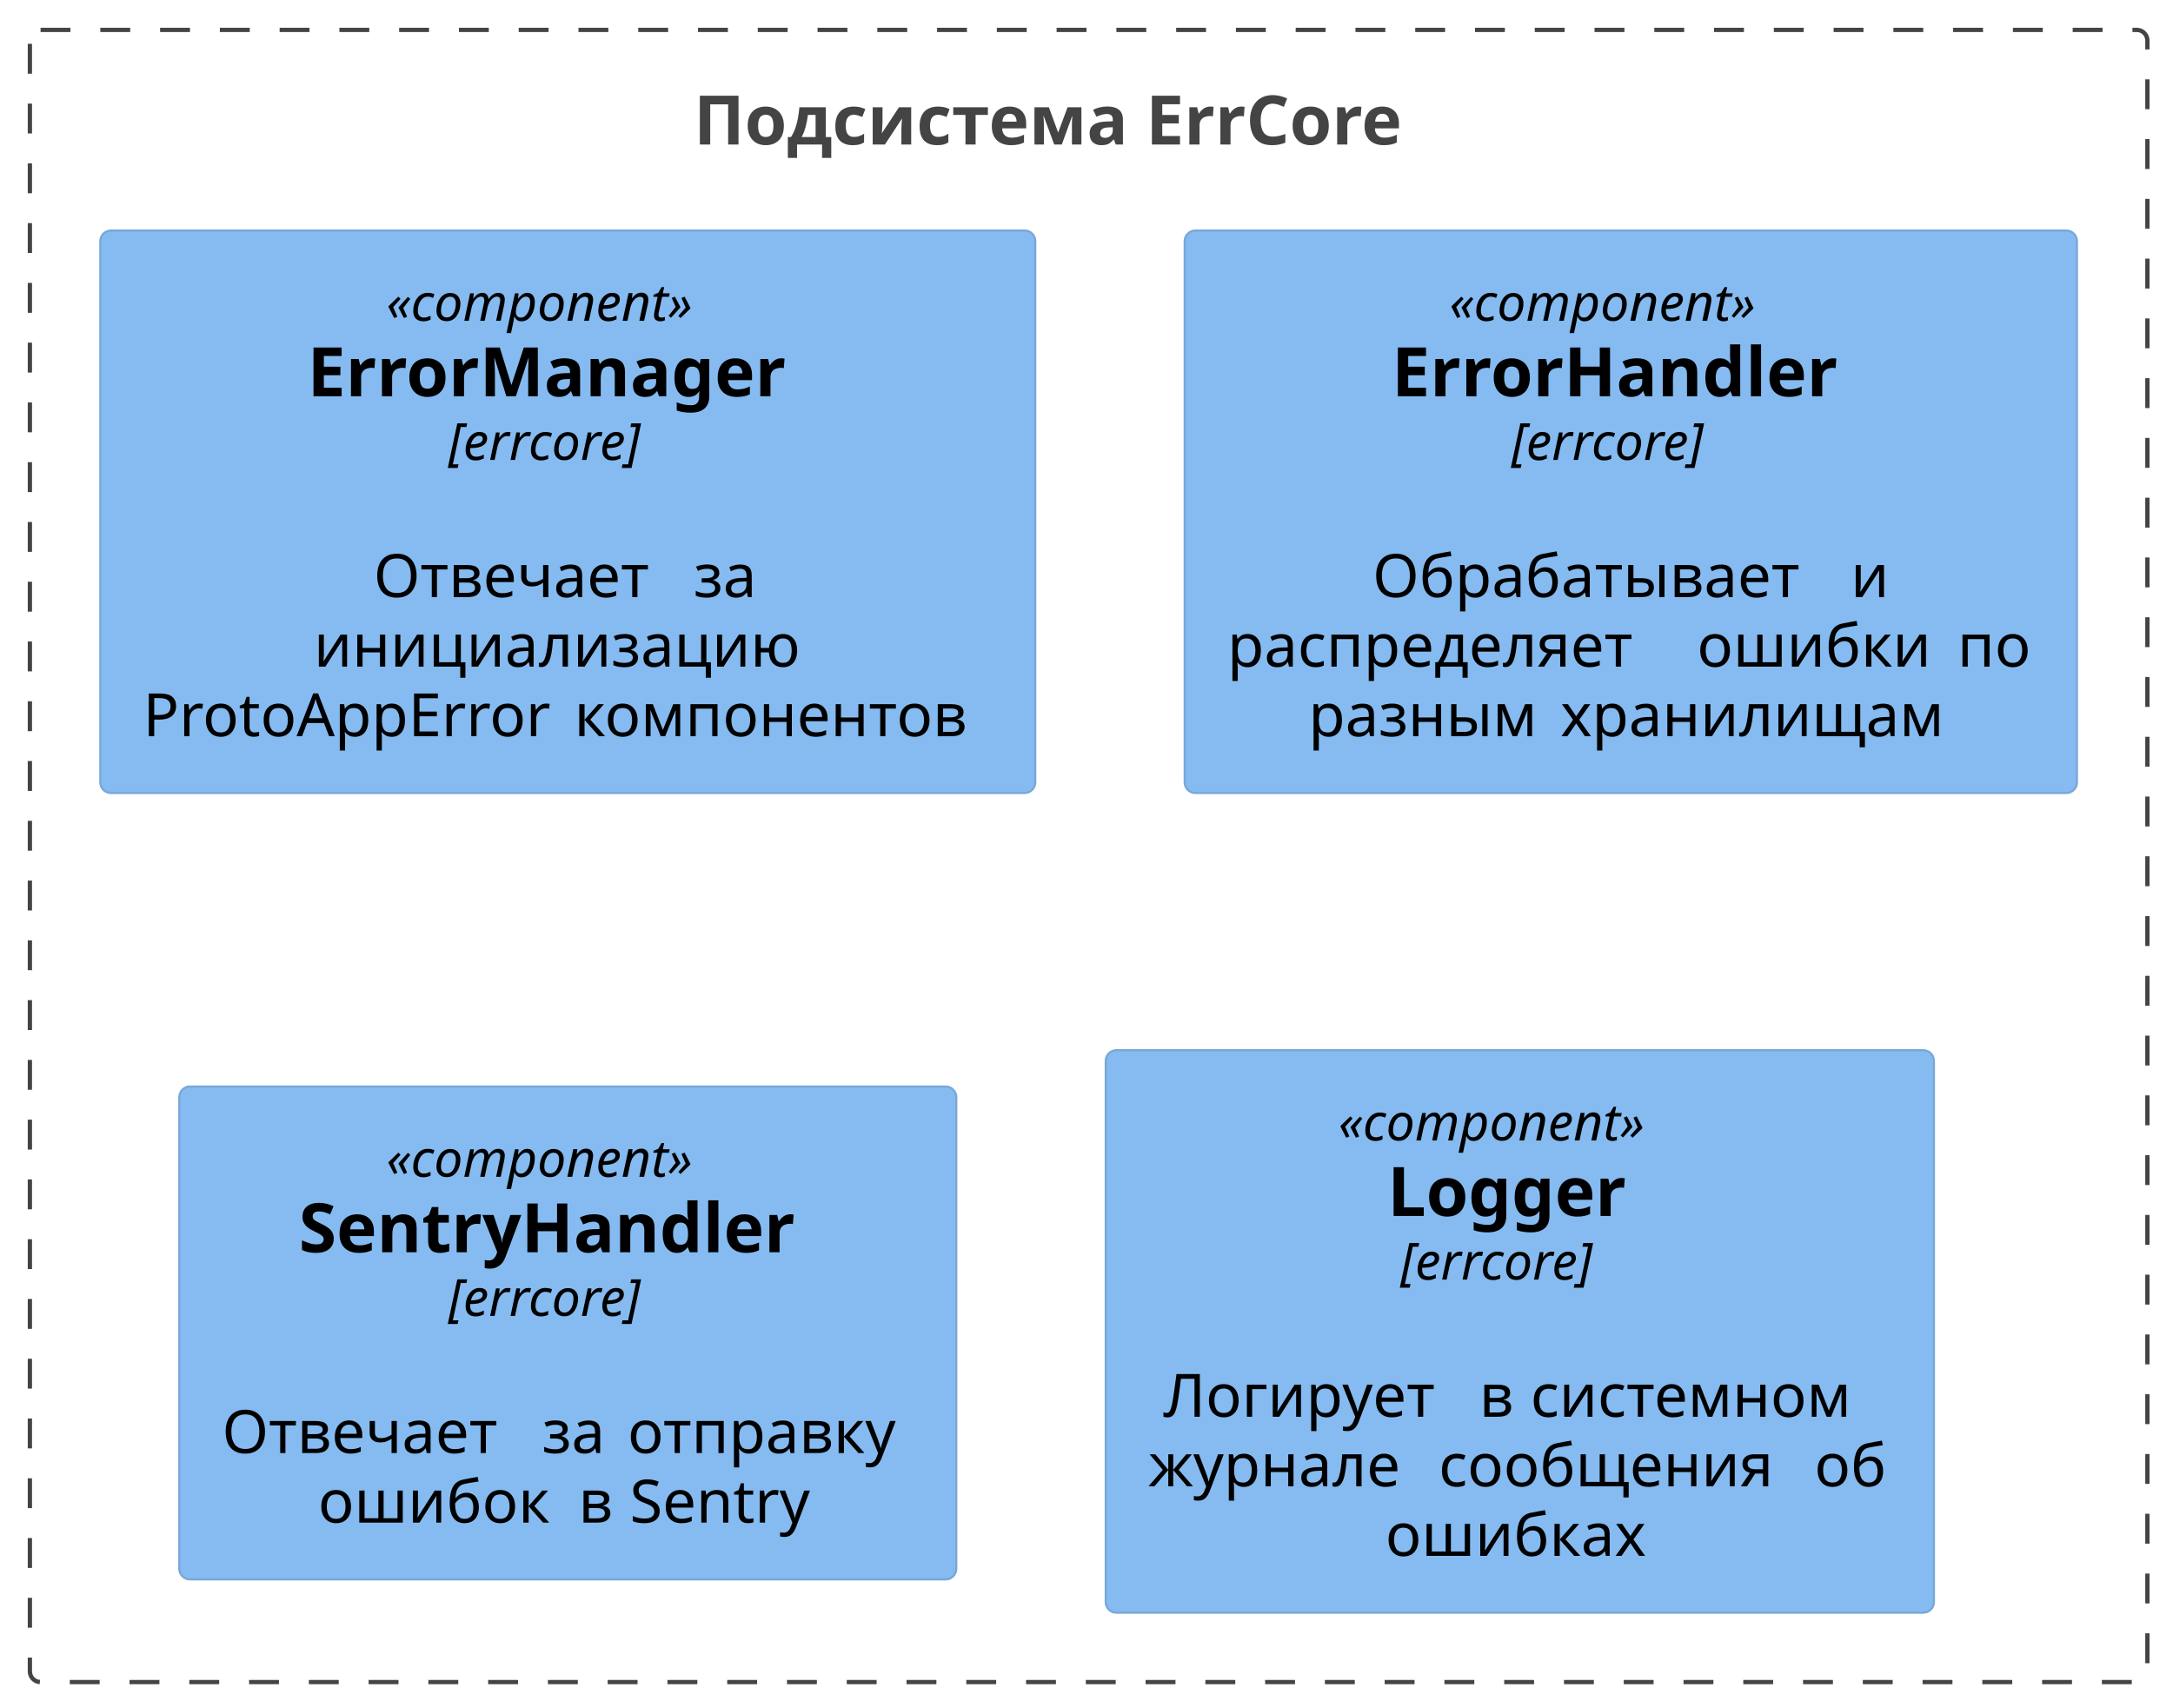
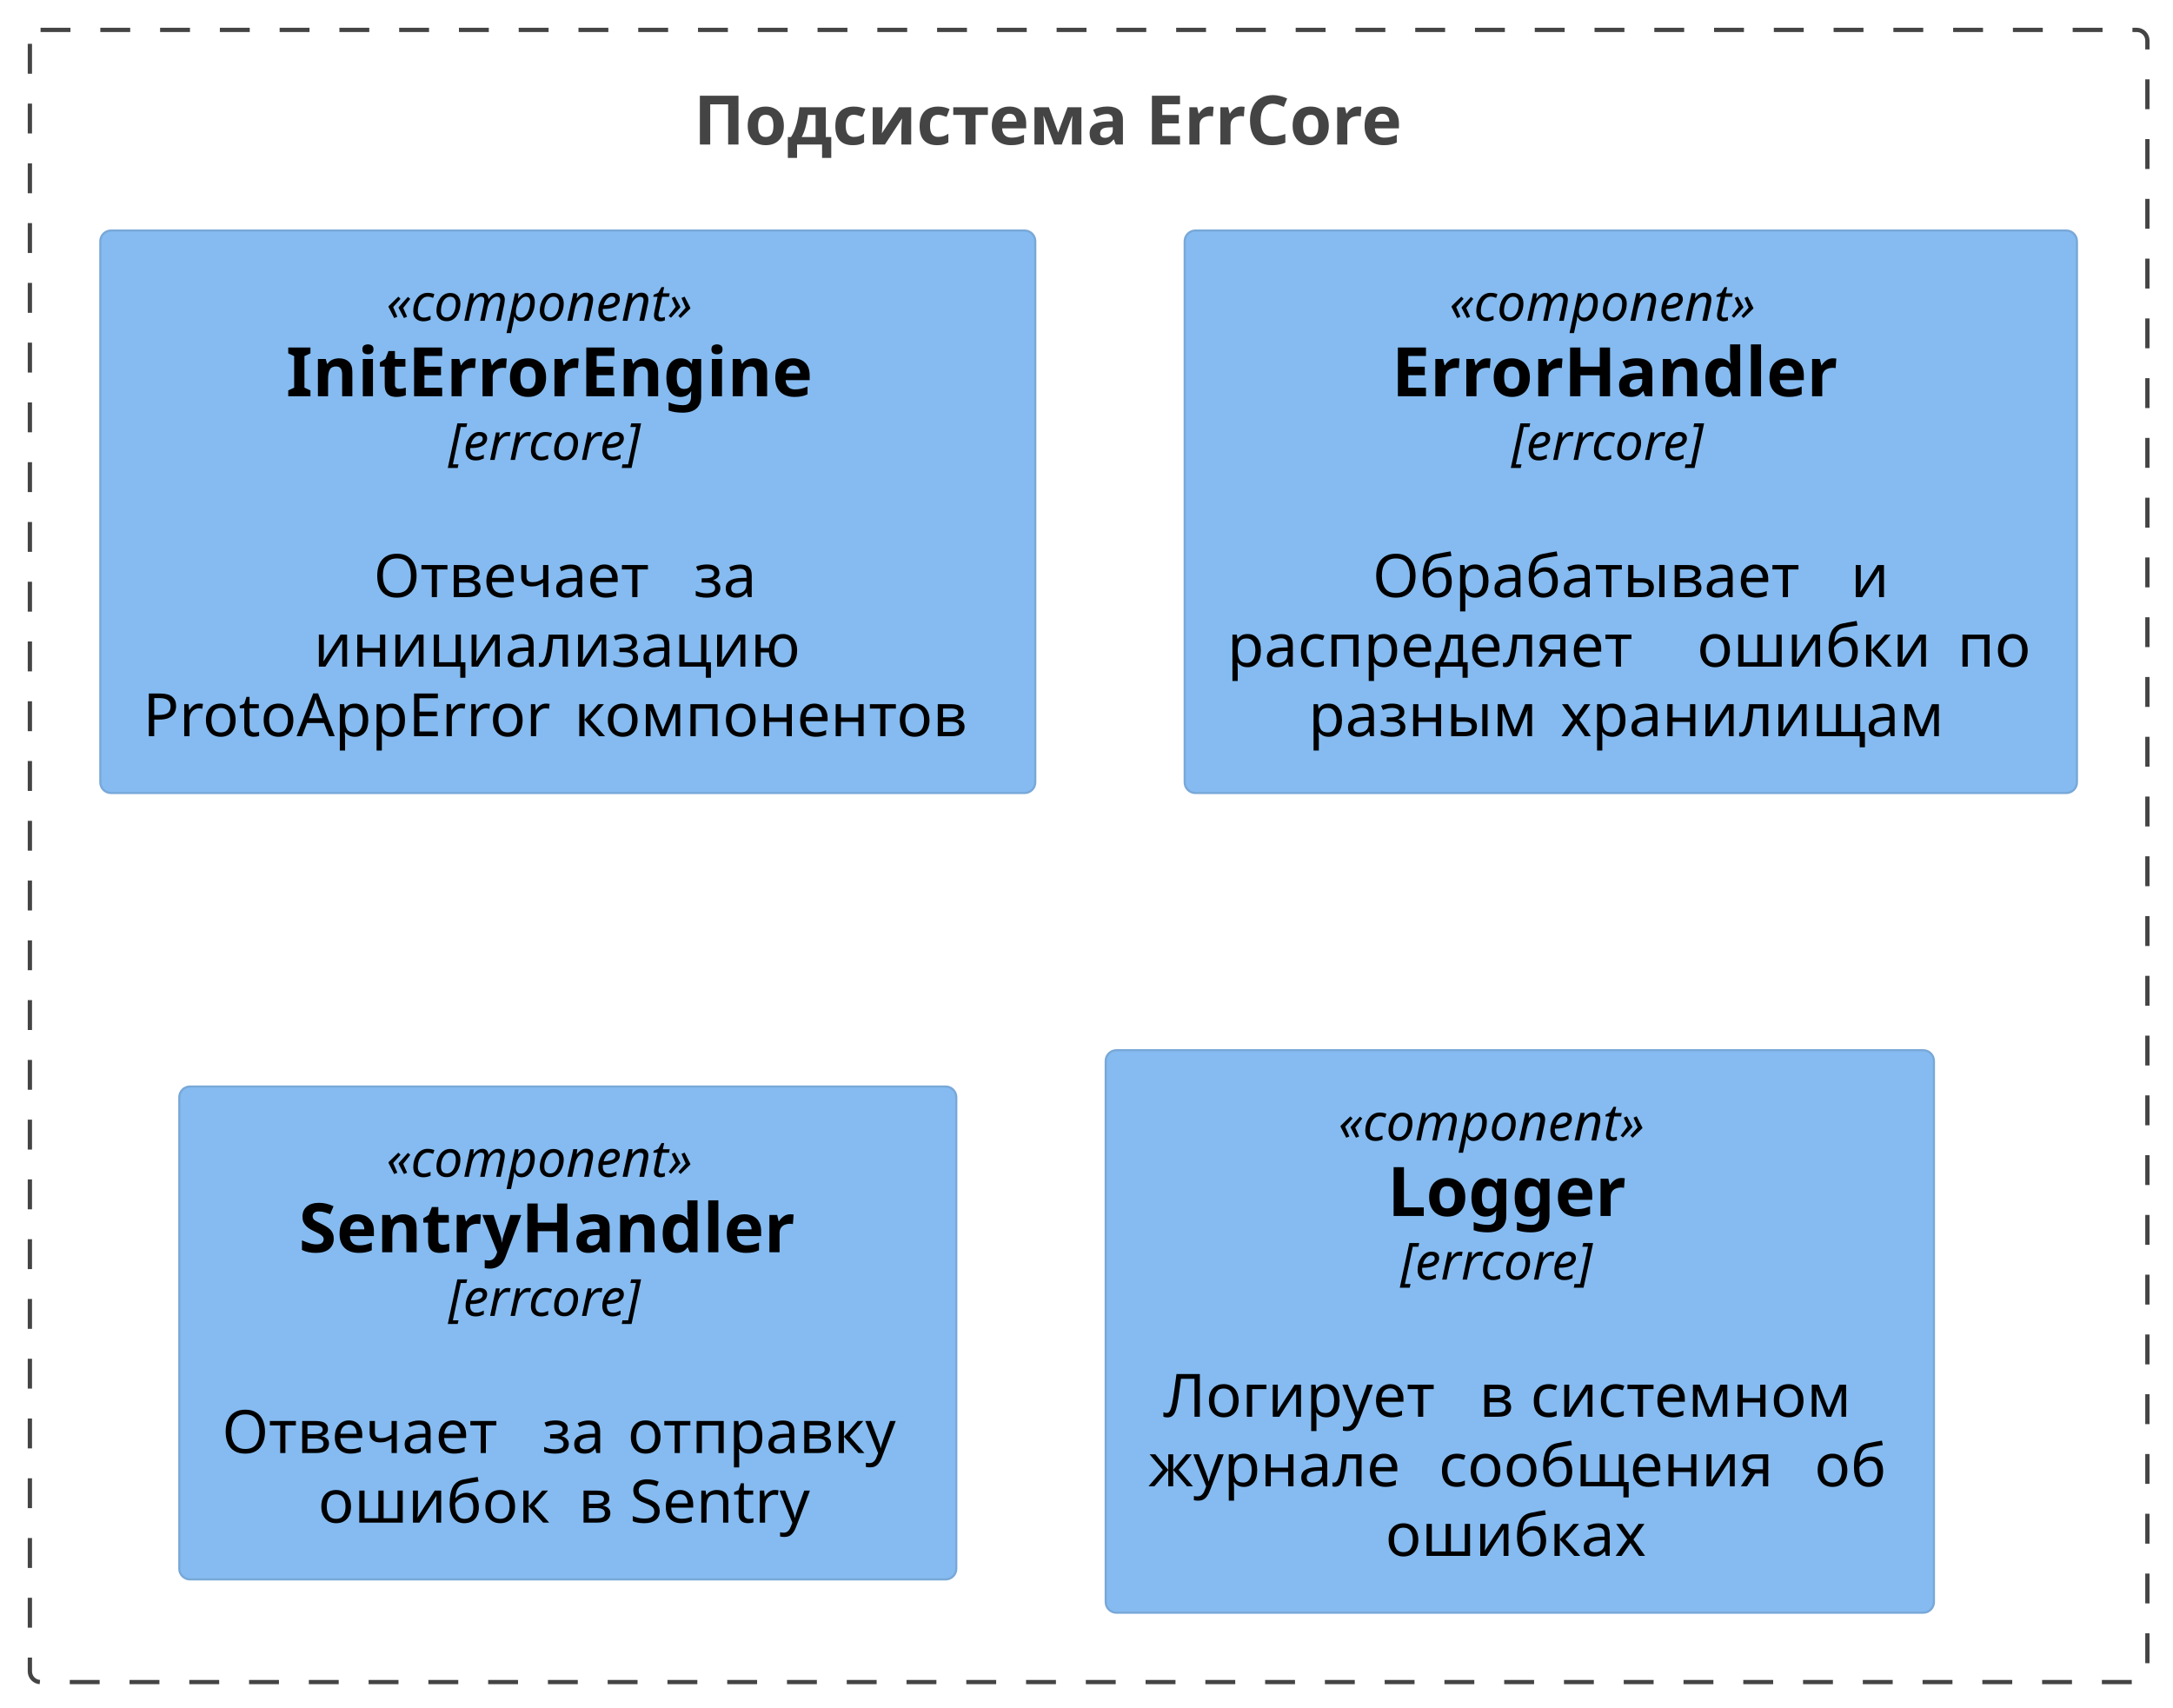
<svg xmlns="http://www.w3.org/2000/svg" contentStyleType="text/css" height="400px" preserveAspectRatio="none" style="width:509px;height:400px;background:#FFFFFF;" version="1.1" viewBox="0 0 509 400" width="509px" zoomAndPan="magnify">
  <defs />
  <g>
    <g id="cluster_errcore">
      <rect fill="none" height="387" rx="2.5" ry="2.5" style="stroke:#444444;stroke-width:1.0;stroke-dasharray:7.0,7.0;" width="496" x="7" y="7" />
      <text fill="#444444" font-family="sans-serif" font-size="16" font-weight="bold" lengthAdjust="spacing" textLength="185" x="162.5" y="33.852">Подсистема ErrCore</text>
    </g>
-     <g id="elem_error_manager">
+     <g id="elem_init_error_engine">
      <rect fill="#85BBF0" height="131.75" rx="2.5" ry="2.5" style="stroke:#78A8D8;stroke-width:0.5;" width="219" x="23.5" y="54" />
      <text fill="#000000" font-family="sans-serif" font-size="12" font-style="italic" lengthAdjust="spacing" textLength="85" x="90.5" y="75.139">«component»</text>
-       <text fill="#000000" font-family="sans-serif" font-size="16" font-weight="bold" lengthAdjust="spacing" textLength="122" x="72" y="92.82">ErrorManager</text>
+       <text fill="#000000" font-family="sans-serif" font-size="16" font-weight="bold" lengthAdjust="spacing" textLength="132" x="67" y="92.82">InitErrorEngine</text>
      <text fill="#000000" font-family="sans-serif" font-size="12" font-style="italic" lengthAdjust="spacing" textLength="56" x="105" y="107.732">[errcore]</text>
      <text fill="#000000" font-family="sans-serif" font-size="14" lengthAdjust="spacing" textLength="4" x="131" y="123.558"> </text>
      <text fill="#000000" font-family="sans-serif" font-size="14" lengthAdjust="spacing" textLength="71" x="87.5" y="139.855">Отвечает</text>
      <text fill="#000000" font-family="sans-serif" font-size="14" lengthAdjust="spacing" textLength="4" x="158.5" y="139.855"> </text>
      <text fill="#000000" font-family="sans-serif" font-size="14" lengthAdjust="spacing" textLength="16" x="162.5" y="139.855">за</text>
      <text fill="#000000" font-family="sans-serif" font-size="14" lengthAdjust="spacing" textLength="119" x="73.5" y="156.151">инициализацию</text>
      <text fill="#000000" font-family="sans-serif" font-size="14" lengthAdjust="spacing" textLength="97" x="33.5" y="172.448">ProtoAppError</text>
      <text fill="#000000" font-family="sans-serif" font-size="14" lengthAdjust="spacing" textLength="4" x="130.5" y="172.448"> </text>
      <text fill="#000000" font-family="sans-serif" font-size="14" lengthAdjust="spacing" textLength="98" x="134.5" y="172.448">компонентов</text>
    </g>
    <g id="elem_error_handler">
      <rect fill="#85BBF0" height="131.75" rx="2.5" ry="2.5" style="stroke:#78A8D8;stroke-width:0.5;" width="209" x="277.5" y="54" />
      <text fill="#000000" font-family="sans-serif" font-size="12" font-style="italic" lengthAdjust="spacing" textLength="85" x="339.5" y="75.139">«component»</text>
      <text fill="#000000" font-family="sans-serif" font-size="16" font-weight="bold" lengthAdjust="spacing" textLength="112" x="326" y="92.82">ErrorHandler</text>
      <text fill="#000000" font-family="sans-serif" font-size="12" font-style="italic" lengthAdjust="spacing" textLength="56" x="354" y="107.732">[errcore]</text>
      <text fill="#000000" font-family="sans-serif" font-size="14" lengthAdjust="spacing" textLength="4" x="380" y="123.558"> </text>
      <text fill="#000000" font-family="sans-serif" font-size="14" lengthAdjust="spacing" textLength="108" x="321.5" y="139.855">Обрабатывает</text>
      <text fill="#000000" font-family="sans-serif" font-size="14" lengthAdjust="spacing" textLength="4" x="429.5" y="139.855"> </text>
      <text fill="#000000" font-family="sans-serif" font-size="14" lengthAdjust="spacing" textLength="9" x="433.5" y="139.855">и</text>
      <text fill="#000000" font-family="sans-serif" font-size="14" lengthAdjust="spacing" textLength="106" x="287.5" y="156.151">распределяет</text>
      <text fill="#000000" font-family="sans-serif" font-size="14" lengthAdjust="spacing" textLength="4" x="393.5" y="156.151"> </text>
      <text fill="#000000" font-family="sans-serif" font-size="14" lengthAdjust="spacing" textLength="57" x="397.5" y="156.151">ошибки</text>
      <text fill="#000000" font-family="sans-serif" font-size="14" lengthAdjust="spacing" textLength="4" x="454.5" y="156.151"> </text>
      <text fill="#000000" font-family="sans-serif" font-size="14" lengthAdjust="spacing" textLength="18" x="458.5" y="156.151">по</text>
      <text fill="#000000" font-family="sans-serif" font-size="14" lengthAdjust="spacing" textLength="55" x="306.5" y="172.448">разным</text>
      <text fill="#000000" font-family="sans-serif" font-size="14" lengthAdjust="spacing" textLength="4" x="361.5" y="172.448"> </text>
      <text fill="#000000" font-family="sans-serif" font-size="14" lengthAdjust="spacing" textLength="92" x="365.5" y="172.448">хранилищам</text>
    </g>
    <g id="elem_sentry_handler">
      <rect fill="#85BBF0" height="115.453" rx="2.5" ry="2.5" style="stroke:#78A8D8;stroke-width:0.5;" width="182" x="42" y="254.5" />
      <text fill="#000000" font-family="sans-serif" font-size="12" font-style="italic" lengthAdjust="spacing" textLength="85" x="90.5" y="275.639">«component»</text>
      <text fill="#000000" font-family="sans-serif" font-size="16" font-weight="bold" lengthAdjust="spacing" textLength="126" x="70" y="293.32">SentryHandler</text>
      <text fill="#000000" font-family="sans-serif" font-size="12" font-style="italic" lengthAdjust="spacing" textLength="56" x="105" y="308.232">[errcore]</text>
      <text fill="#000000" font-family="sans-serif" font-size="14" lengthAdjust="spacing" textLength="4" x="131" y="324.058"> </text>
      <text fill="#000000" font-family="sans-serif" font-size="14" lengthAdjust="spacing" textLength="71" x="52" y="340.354">Отвечает</text>
      <text fill="#000000" font-family="sans-serif" font-size="14" lengthAdjust="spacing" textLength="4" x="123" y="340.354"> </text>
      <text fill="#000000" font-family="sans-serif" font-size="14" lengthAdjust="spacing" textLength="16" x="127" y="340.354">за</text>
      <text fill="#000000" font-family="sans-serif" font-size="14" lengthAdjust="spacing" textLength="4" x="143" y="340.354"> </text>
      <text fill="#000000" font-family="sans-serif" font-size="14" lengthAdjust="spacing" textLength="67" x="147" y="340.354">отправку</text>
      <text fill="#000000" font-family="sans-serif" font-size="14" lengthAdjust="spacing" textLength="57" x="74.5" y="356.651">ошибок</text>
      <text fill="#000000" font-family="sans-serif" font-size="14" lengthAdjust="spacing" textLength="4" x="131.5" y="356.651"> </text>
      <text fill="#000000" font-family="sans-serif" font-size="14" lengthAdjust="spacing" textLength="8" x="135.5" y="356.651">в</text>
      <text fill="#000000" font-family="sans-serif" font-size="14" lengthAdjust="spacing" textLength="4" x="143.5" y="356.651"> </text>
      <text fill="#000000" font-family="sans-serif" font-size="14" lengthAdjust="spacing" textLength="44" x="147.5" y="356.651">Sentry</text>
    </g>
    <g id="elem_logger">
      <rect fill="#85BBF0" height="131.75" rx="2.5" ry="2.5" style="stroke:#78A8D8;stroke-width:0.5;" width="194" x="259" y="246" />
      <text fill="#000000" font-family="sans-serif" font-size="12" font-style="italic" lengthAdjust="spacing" textLength="85" x="313.5" y="267.139">«component»</text>
      <text fill="#000000" font-family="sans-serif" font-size="16" font-weight="bold" lengthAdjust="spacing" textLength="62" x="325" y="284.82">Logger</text>
      <text fill="#000000" font-family="sans-serif" font-size="12" font-style="italic" lengthAdjust="spacing" textLength="56" x="328" y="299.732">[errcore]</text>
      <text fill="#000000" font-family="sans-serif" font-size="14" lengthAdjust="spacing" textLength="4" x="354" y="315.558"> </text>
      <text fill="#000000" font-family="sans-serif" font-size="14" lengthAdjust="spacing" textLength="70" x="272.5" y="331.854">Логирует</text>
      <text fill="#000000" font-family="sans-serif" font-size="14" lengthAdjust="spacing" textLength="4" x="342.5" y="331.854"> </text>
      <text fill="#000000" font-family="sans-serif" font-size="14" lengthAdjust="spacing" textLength="8" x="346.5" y="331.854">в</text>
      <text fill="#000000" font-family="sans-serif" font-size="14" lengthAdjust="spacing" textLength="4" x="354.5" y="331.854"> </text>
      <text fill="#000000" font-family="sans-serif" font-size="14" lengthAdjust="spacing" textLength="81" x="358.5" y="331.854">системном</text>
      <text fill="#000000" font-family="sans-serif" font-size="14" lengthAdjust="spacing" textLength="64" x="269" y="348.151">журнале</text>
      <text fill="#000000" font-family="sans-serif" font-size="14" lengthAdjust="spacing" textLength="4" x="333" y="348.151"> </text>
      <text fill="#000000" font-family="sans-serif" font-size="14" lengthAdjust="spacing" textLength="84" x="337" y="348.151">сообщения</text>
      <text fill="#000000" font-family="sans-serif" font-size="14" lengthAdjust="spacing" textLength="4" x="421" y="348.151"> </text>
      <text fill="#000000" font-family="sans-serif" font-size="14" lengthAdjust="spacing" textLength="18" x="425" y="348.151">об</text>
      <text fill="#000000" font-family="sans-serif" font-size="14" lengthAdjust="spacing" textLength="63" x="324.5" y="364.448">ошибках</text>
    </g>
  </g>
</svg>
